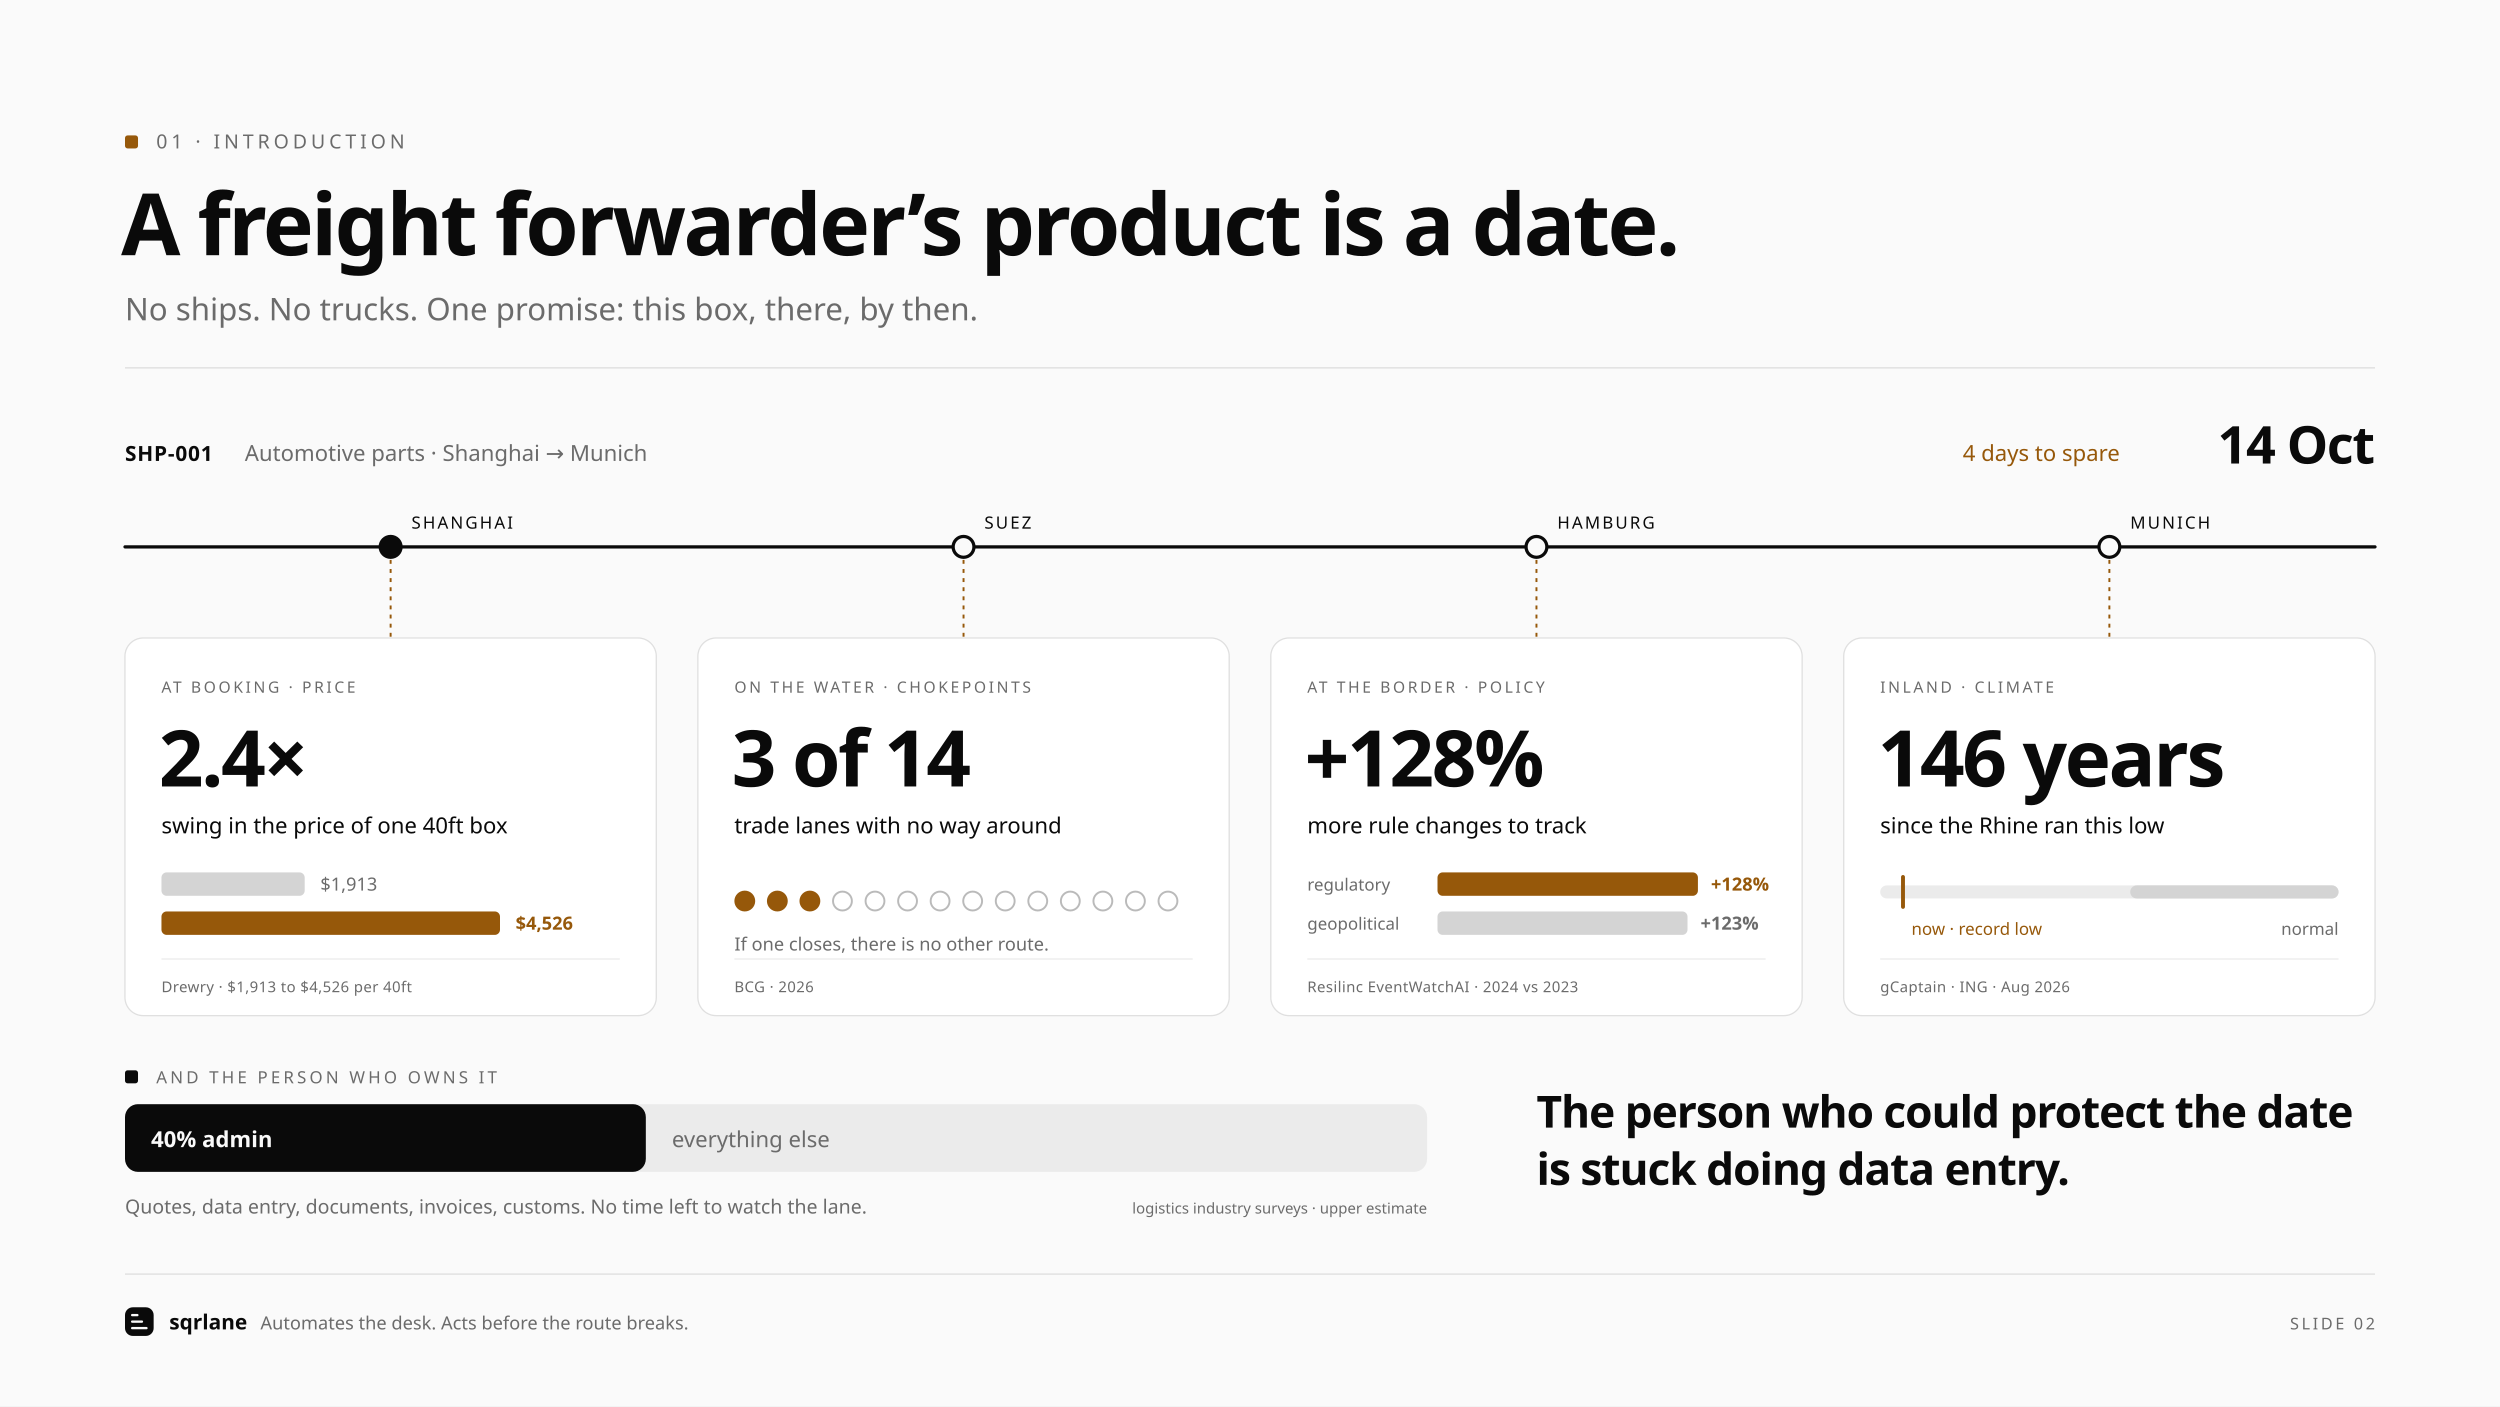
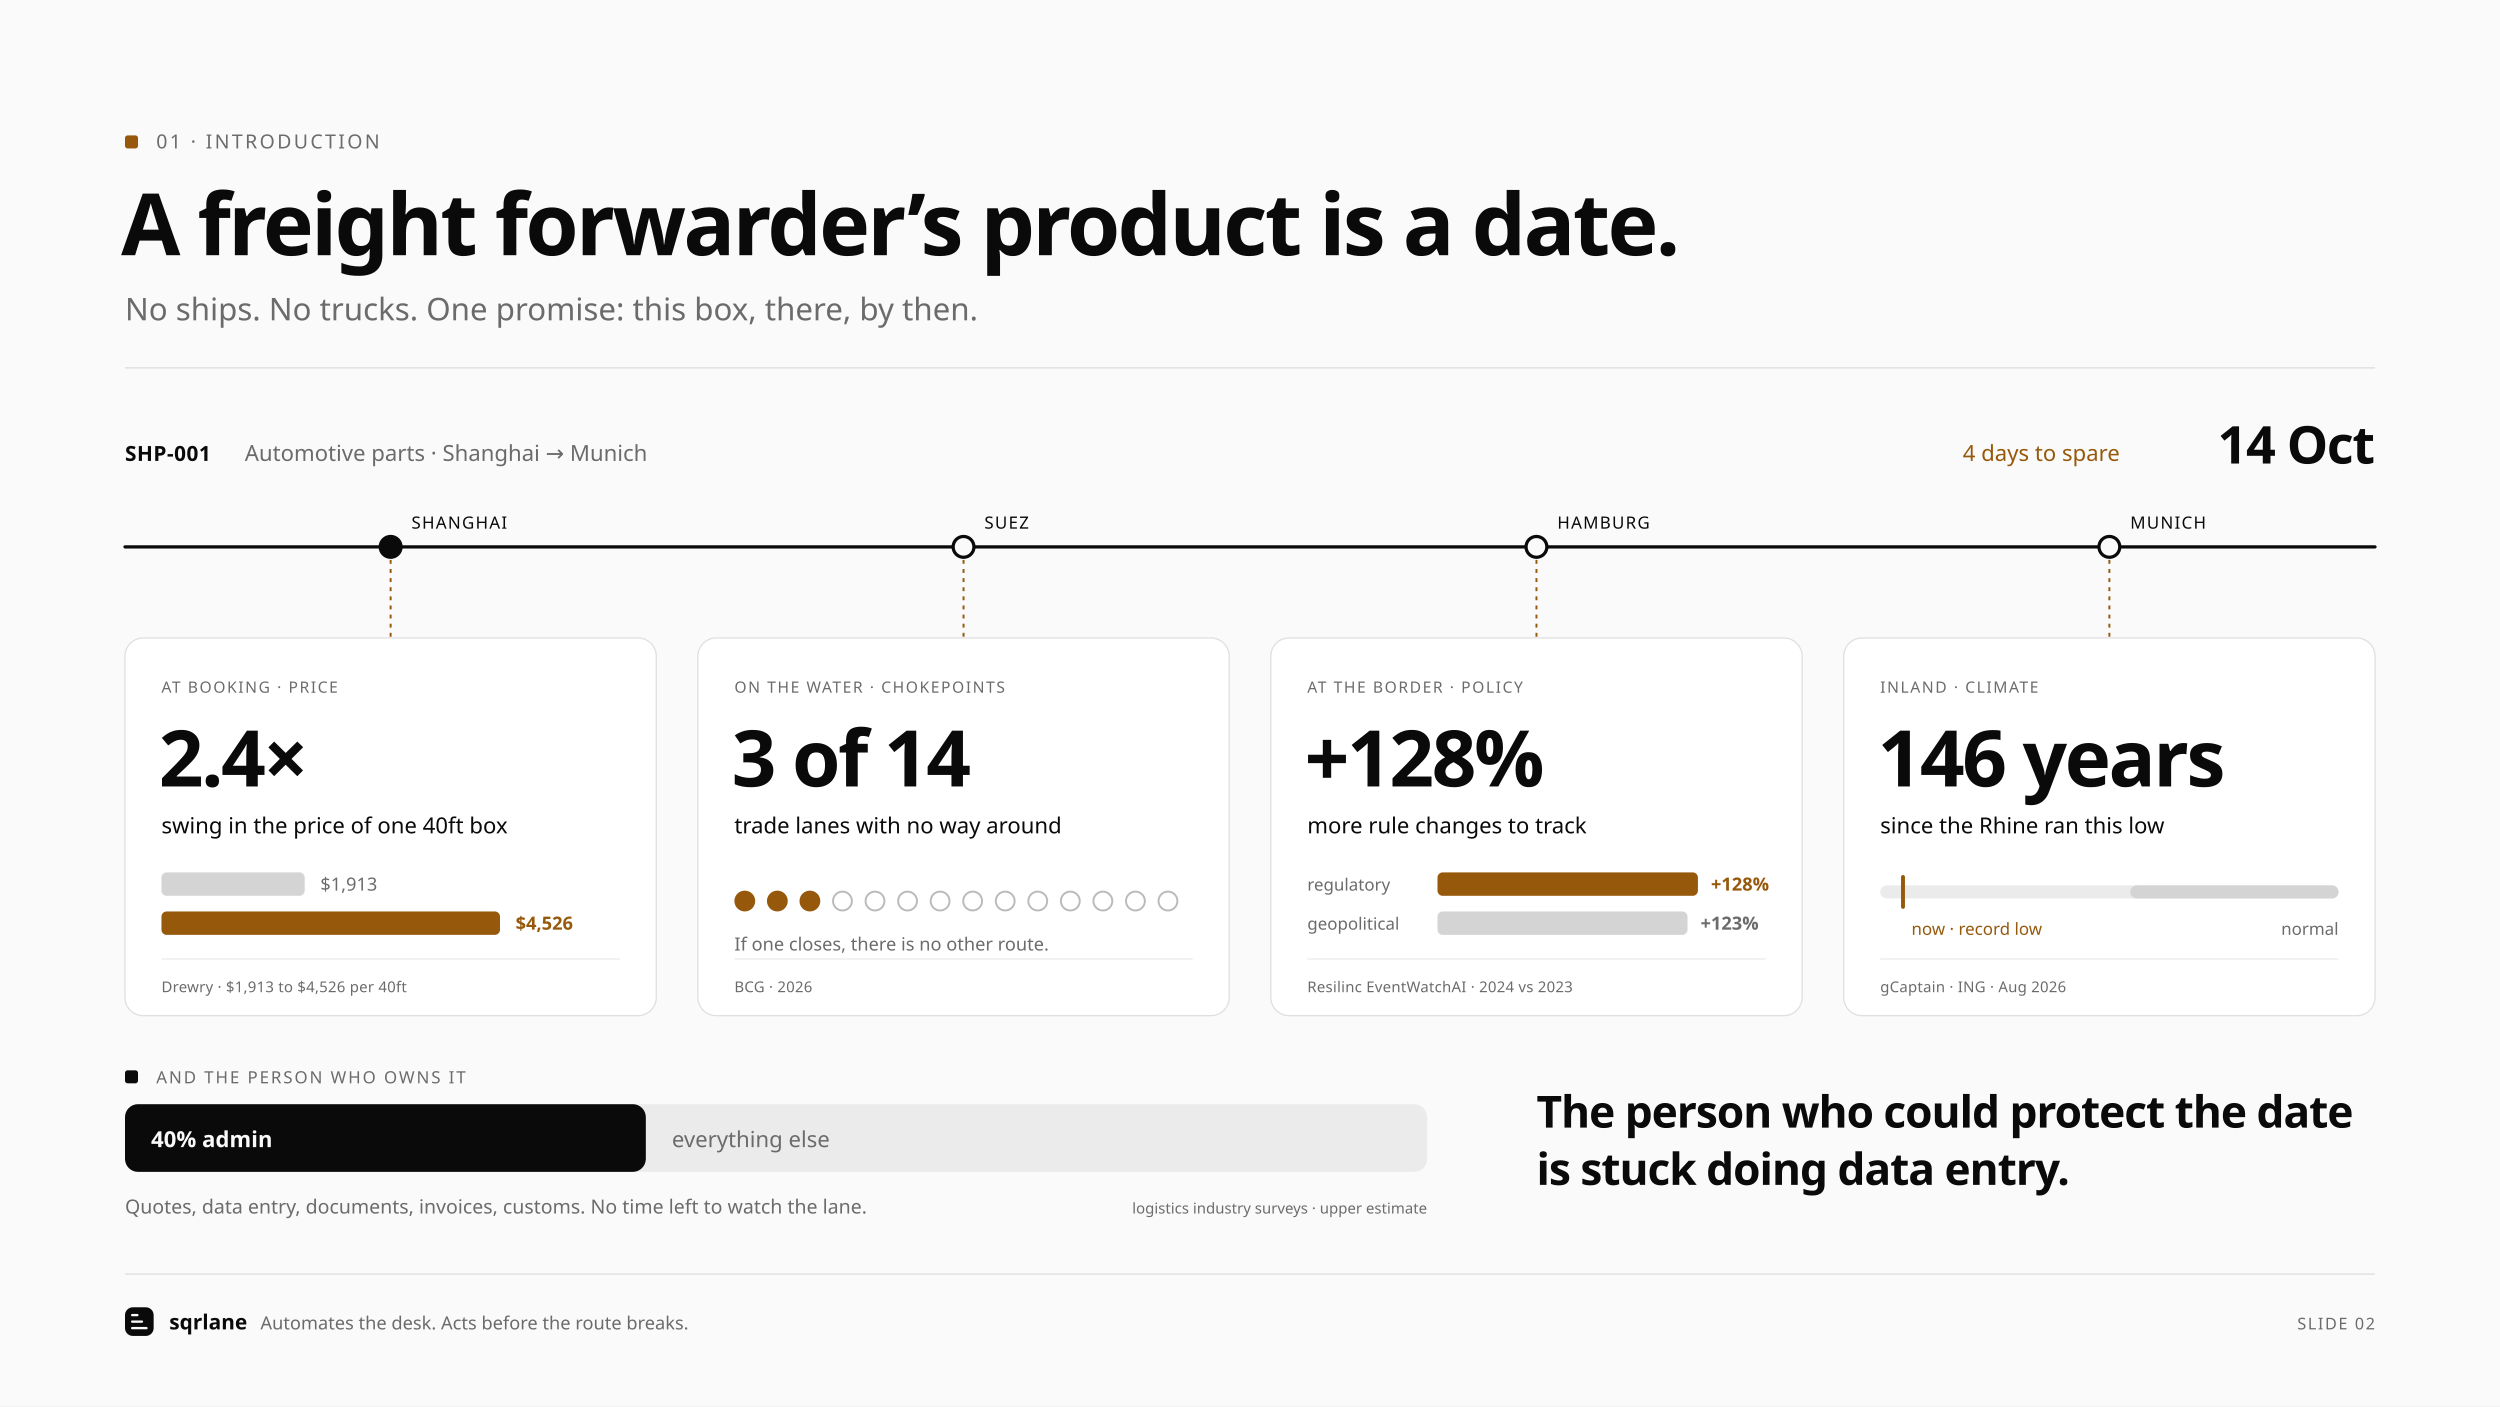
<svg xmlns="http://www.w3.org/2000/svg" width="1920" height="1080" viewBox="0 0 1920 1080">
  <rect id="background" x="0" y="0" width="1920" height="1080" rx="0" fill="#FAFAFA" />
  <g id="header">
    <rect x="96" y="104" width="10" height="10" rx="2" fill="#96580A" />
-     <text x="120" y="114" font-family="Geist Mono" font-size="15" font-weight="500" fill="#6B6B6B" letter-spacing="3">01 · INTRODUCTION</text>
+     <text x="120" y="114" font-family="Geist" font-size="15" font-weight="500" fill="#6B6B6B" letter-spacing="1.8">01 · INTRODUCTION</text>
    <text x="93" y="196" font-family="Geist" font-size="66" font-weight="600" fill="#0A0A0A" letter-spacing="-2">A freight forwarder’s product is a date.</text>
    <text x="96" y="246" font-family="Geist" font-size="24" font-weight="400" fill="#6B6B6B">No ships. No trucks. One promise: this box, there, by then.</text>
    <rect x="96" y="282" width="1728" height="1" rx="0" fill="#0A0A0A" fill-opacity="0.12" />
  </g>
  <g id="the-promise">
-     <text x="96" y="354" font-family="Geist Mono" font-size="16" font-weight="600" fill="#0A0A0A" letter-spacing="0.6">SHP-001</text>
+     <text x="96" y="354" font-family="Geist" font-size="16" font-weight="600" fill="#0A0A0A" letter-spacing="0.36">SHP-001</text>
    <text x="188" y="354" font-family="Geist" font-size="17" font-weight="400" fill="#6B6B6B">Automotive parts · Shanghai → Munich</text>
    <text x="1628" y="354" font-family="Geist" font-size="17" font-weight="500" fill="#96580A" text-anchor="end">4 days to spare</text>
    <text x="1824" y="356" font-family="Geist" font-size="40" font-weight="600" fill="#0A0A0A" text-anchor="end" letter-spacing="-1">14 Oct</text>
    <path id="lane" d="M96 420 H1824" stroke="#0A0A0A" stroke-width="2.5" stroke-linecap="round" fill="none" />
    <g id="stop-shanghai">
      <circle cx="300" cy="420" r="8" fill="#0A0A0A" stroke="#0A0A0A" stroke-width="2.5" />
-       <text x="316" y="406" font-family="Geist Mono" font-size="13" font-weight="500" fill="#0A0A0A" letter-spacing="1.6">SHANGHAI</text>
+       <text x="316" y="406" font-family="Geist" font-size="13" font-weight="500" fill="#0A0A0A" letter-spacing="0.96">SHANGHAI</text>
      <path d="M300 430 V490" stroke="#96580A" stroke-width="1.5" stroke-dasharray="3 4" fill="none" />
    </g>
    <g id="stop-suez">
      <circle cx="740" cy="420" r="8" fill="#FAFAFA" stroke="#0A0A0A" stroke-width="2.5" />
-       <text x="756" y="406" font-family="Geist Mono" font-size="13" font-weight="500" fill="#0A0A0A" letter-spacing="1.6">SUEZ</text>
+       <text x="756" y="406" font-family="Geist" font-size="13" font-weight="500" fill="#0A0A0A" letter-spacing="0.96">SUEZ</text>
      <path d="M740 430 V490" stroke="#96580A" stroke-width="1.5" stroke-dasharray="3 4" fill="none" />
    </g>
    <g id="stop-hamburg">
      <circle cx="1180" cy="420" r="8" fill="#FAFAFA" stroke="#0A0A0A" stroke-width="2.5" />
-       <text x="1196" y="406" font-family="Geist Mono" font-size="13" font-weight="500" fill="#0A0A0A" letter-spacing="1.6">HAMBURG</text>
+       <text x="1196" y="406" font-family="Geist" font-size="13" font-weight="500" fill="#0A0A0A" letter-spacing="0.96">HAMBURG</text>
      <path d="M1180 430 V490" stroke="#96580A" stroke-width="1.5" stroke-dasharray="3 4" fill="none" />
    </g>
    <g id="stop-munich">
      <circle cx="1620" cy="420" r="8" fill="#FAFAFA" stroke="#0A0A0A" stroke-width="2.5" />
-       <text x="1636" y="406" font-family="Geist Mono" font-size="13" font-weight="500" fill="#0A0A0A" letter-spacing="1.6">MUNICH</text>
+       <text x="1636" y="406" font-family="Geist" font-size="13" font-weight="500" fill="#0A0A0A" letter-spacing="0.96">MUNICH</text>
      <path d="M1620 430 V490" stroke="#96580A" stroke-width="1.5" stroke-dasharray="3 4" fill="none" />
    </g>
  </g>
  <g id="threat-price">
    <rect x="96" y="490" width="408" height="290" rx="14" fill="#FFFFFF" stroke="#0A0A0A" stroke-opacity="0.12" />
-     <text x="124" y="532" font-family="Geist Mono" font-size="12" font-weight="500" fill="#6B6B6B" letter-spacing="2">AT BOOKING · PRICE</text>
+     <text x="124" y="532" font-family="Geist" font-size="12" font-weight="500" fill="#6B6B6B" letter-spacing="1.2">AT BOOKING · PRICE</text>
    <text x="122" y="604" font-family="Geist" font-size="60" font-weight="600" fill="#0A0A0A" letter-spacing="-1.8">2.4×</text>
    <text x="124" y="640" font-family="Geist" font-size="17" font-weight="400" fill="#0A0A0A">swing in the price of one 40ft box</text>
    <rect x="124" y="670" width="110" height="18" rx="4" fill="#D4D4D4" />
-     <text x="246" y="684" font-family="Geist Mono" font-size="14" font-weight="500" fill="#6B6B6B">$1,913</text>
+     <text x="246" y="684" font-family="Geist" font-size="14" font-weight="500" fill="#6B6B6B">$1,913</text>
    <rect x="124" y="700" width="260" height="18" rx="4" fill="#96580A" />
-     <text x="396" y="714" font-family="Geist Mono" font-size="14" font-weight="600" fill="#96580A">$4,526</text>
+     <text x="396" y="714" font-family="Geist" font-size="14" font-weight="600" fill="#96580A">$4,526</text>
    <rect x="124" y="736" width="352" height="1" rx="0" fill="#0A0A0A" fill-opacity="0.08" />
-     <text x="124" y="762" font-family="Geist Mono" font-size="11.5" font-weight="500" fill="#6B6B6B" letter-spacing="0.3">Drewry · $1,913 to $4,526 per 40ft</text>
+     <text x="124" y="762" font-family="Geist" font-size="11.5" font-weight="500" fill="#6B6B6B" letter-spacing="0.18">Drewry · $1,913 to $4,526 per 40ft</text>
  </g>
  <g id="threat-chokepoints">
    <rect x="536" y="490" width="408" height="290" rx="14" fill="#FFFFFF" stroke="#0A0A0A" stroke-opacity="0.12" />
-     <text x="564" y="532" font-family="Geist Mono" font-size="12" font-weight="500" fill="#6B6B6B" letter-spacing="2">ON THE WATER · CHOKEPOINTS</text>
+     <text x="564" y="532" font-family="Geist" font-size="12" font-weight="500" fill="#6B6B6B" letter-spacing="1.2">ON THE WATER · CHOKEPOINTS</text>
    <text x="562" y="604" font-family="Geist" font-size="60" font-weight="600" fill="#0A0A0A" letter-spacing="-1.8">3 of 14</text>
    <text x="564" y="640" font-family="Geist" font-size="17" font-weight="400" fill="#0A0A0A">trade lanes with no way around</text>
    <circle cx="572" cy="692" r="8" fill="#96580A" />
    <circle cx="597" cy="692" r="8" fill="#96580A" />
    <circle cx="622" cy="692" r="8" fill="#96580A" />
    <circle cx="647" cy="692" r="7.25" fill="none" stroke="#0A0A0A" stroke-opacity="0.28" stroke-width="1.5" />
    <circle cx="672" cy="692" r="7.25" fill="none" stroke="#0A0A0A" stroke-opacity="0.28" stroke-width="1.5" />
    <circle cx="697" cy="692" r="7.25" fill="none" stroke="#0A0A0A" stroke-opacity="0.28" stroke-width="1.5" />
    <circle cx="722" cy="692" r="7.25" fill="none" stroke="#0A0A0A" stroke-opacity="0.28" stroke-width="1.5" />
    <circle cx="747" cy="692" r="7.25" fill="none" stroke="#0A0A0A" stroke-opacity="0.28" stroke-width="1.5" />
    <circle cx="772" cy="692" r="7.25" fill="none" stroke="#0A0A0A" stroke-opacity="0.28" stroke-width="1.5" />
    <circle cx="797" cy="692" r="7.25" fill="none" stroke="#0A0A0A" stroke-opacity="0.28" stroke-width="1.5" />
    <circle cx="822" cy="692" r="7.25" fill="none" stroke="#0A0A0A" stroke-opacity="0.28" stroke-width="1.5" />
    <circle cx="847" cy="692" r="7.25" fill="none" stroke="#0A0A0A" stroke-opacity="0.28" stroke-width="1.5" />
    <circle cx="872" cy="692" r="7.25" fill="none" stroke="#0A0A0A" stroke-opacity="0.28" stroke-width="1.5" />
    <circle cx="897" cy="692" r="7.25" fill="none" stroke="#0A0A0A" stroke-opacity="0.28" stroke-width="1.5" />
    <text x="564" y="730" font-family="Geist" font-size="14" font-weight="400" fill="#6B6B6B">If one closes, there is no other route.</text>
    <rect x="564" y="736" width="352" height="1" rx="0" fill="#0A0A0A" fill-opacity="0.08" />
-     <text x="564" y="762" font-family="Geist Mono" font-size="11.5" font-weight="500" fill="#6B6B6B" letter-spacing="0.3">BCG · 2026</text>
+     <text x="564" y="762" font-family="Geist" font-size="11.5" font-weight="500" fill="#6B6B6B" letter-spacing="0.18">BCG · 2026</text>
  </g>
  <g id="threat-policy">
    <rect x="976" y="490" width="408" height="290" rx="14" fill="#FFFFFF" stroke="#0A0A0A" stroke-opacity="0.12" />
-     <text x="1004" y="532" font-family="Geist Mono" font-size="12" font-weight="500" fill="#6B6B6B" letter-spacing="2">AT THE BORDER · POLICY</text>
+     <text x="1004" y="532" font-family="Geist" font-size="12" font-weight="500" fill="#6B6B6B" letter-spacing="1.2">AT THE BORDER · POLICY</text>
    <text x="1002" y="604" font-family="Geist" font-size="60" font-weight="600" fill="#0A0A0A" letter-spacing="-1.8">+128%</text>
    <text x="1004" y="640" font-family="Geist" font-size="17" font-weight="400" fill="#0A0A0A">more rule changes to track</text>
    <text x="1004" y="684" font-family="Geist" font-size="13" font-weight="400" fill="#6B6B6B">regulatory</text>
    <rect x="1104" y="670" width="200" height="18" rx="4" fill="#96580A" />
-     <text x="1314" y="684" font-family="Geist Mono" font-size="14" font-weight="600" fill="#96580A">+128%</text>
+     <text x="1314" y="684" font-family="Geist" font-size="14" font-weight="600" fill="#96580A">+128%</text>
    <text x="1004" y="714" font-family="Geist" font-size="13" font-weight="400" fill="#6B6B6B">geopolitical</text>
    <rect x="1104" y="700" width="192" height="18" rx="4" fill="#D4D4D4" />
-     <text x="1306" y="714" font-family="Geist Mono" font-size="14" font-weight="600" fill="#6B6B6B">+123%</text>
+     <text x="1306" y="714" font-family="Geist" font-size="14" font-weight="600" fill="#6B6B6B">+123%</text>
    <rect x="1004" y="736" width="352" height="1" rx="0" fill="#0A0A0A" fill-opacity="0.08" />
-     <text x="1004" y="762" font-family="Geist Mono" font-size="11.5" font-weight="500" fill="#6B6B6B" letter-spacing="0.3">Resilinc EventWatchAI · 2024 vs 2023</text>
+     <text x="1004" y="762" font-family="Geist" font-size="11.5" font-weight="500" fill="#6B6B6B" letter-spacing="0.18">Resilinc EventWatchAI · 2024 vs 2023</text>
  </g>
  <g id="threat-climate">
    <rect x="1416" y="490" width="408" height="290" rx="14" fill="#FFFFFF" stroke="#0A0A0A" stroke-opacity="0.12" />
-     <text x="1444" y="532" font-family="Geist Mono" font-size="12" font-weight="500" fill="#6B6B6B" letter-spacing="2">INLAND · CLIMATE</text>
+     <text x="1444" y="532" font-family="Geist" font-size="12" font-weight="500" fill="#6B6B6B" letter-spacing="1.2">INLAND · CLIMATE</text>
    <text x="1442" y="604" font-family="Geist" font-size="60" font-weight="600" fill="#0A0A0A" letter-spacing="-1.8">146 years</text>
    <text x="1444" y="640" font-family="Geist" font-size="17" font-weight="400" fill="#0A0A0A">since the Rhine ran this low</text>
    <rect x="1444" y="680" width="352" height="10" rx="5" fill="#EBEBEB" />
    <rect x="1636" y="680" width="160" height="10" rx="5" fill="#D4D4D4" />
    <rect x="1460" y="672" width="3" height="26" rx="1.5" fill="#96580A" />
    <text x="1468" y="718" font-family="Geist" font-size="13" font-weight="500" fill="#96580A">now · record low</text>
    <text x="1796" y="718" font-family="Geist" font-size="13" font-weight="400" fill="#6B6B6B" text-anchor="end">normal</text>
    <rect x="1444" y="736" width="352" height="1" rx="0" fill="#0A0A0A" fill-opacity="0.08" />
-     <text x="1444" y="762" font-family="Geist Mono" font-size="11.5" font-weight="500" fill="#6B6B6B" letter-spacing="0.3">gCaptain · ING · Aug 2026</text>
+     <text x="1444" y="762" font-family="Geist" font-size="11.5" font-weight="500" fill="#6B6B6B" letter-spacing="0.18">gCaptain · ING · Aug 2026</text>
  </g>
  <g id="the-desk">
    <rect x="96" y="822" width="10" height="10" rx="2" fill="#0A0A0A" />
-     <text x="120" y="832" font-family="Geist Mono" font-size="13" font-weight="500" fill="#6B6B6B" letter-spacing="2.4">AND THE PERSON WHO OWNS IT</text>
+     <text x="120" y="832" font-family="Geist" font-size="13" font-weight="500" fill="#6B6B6B" letter-spacing="1.44">AND THE PERSON WHO OWNS IT</text>
    <rect x="96" y="848" width="1000" height="52" rx="10" fill="#EBEBEB" />
    <rect x="96" y="848" width="400" height="52" rx="10" fill="#0A0A0A" />
    <text x="116" y="881" font-family="Geist" font-size="17" font-weight="600" fill="#FAFAFA">40% admin</text>
    <text x="516" y="881" font-family="Geist" font-size="17" font-weight="400" fill="#6B6B6B">everything else</text>
    <text x="96" y="932" font-family="Geist" font-size="15" font-weight="400" fill="#6B6B6B">Quotes, data entry, documents, invoices, customs. No time left to watch the lane.</text>
-     <text x="1096" y="932" font-family="Geist Mono" font-size="11.5" font-weight="500" fill="#6B6B6B" text-anchor="end">logistics industry surveys · upper estimate</text>
+     <text x="1096" y="932" font-family="Geist" font-size="11.5" font-weight="500" fill="#6B6B6B" text-anchor="end">logistics industry surveys · upper estimate</text>
    <text x="1180" y="866" font-family="Geist" font-size="34" font-weight="600" fill="#0A0A0A" letter-spacing="-0.8">The person who could protect the date</text>
    <text x="1180" y="910" font-family="Geist" font-size="34" font-weight="600" fill="#0A0A0A" letter-spacing="-0.8">is stuck doing data entry.</text>
  </g>
  <g id="footer">
    <rect x="96" y="978" width="1728" height="1" rx="0" fill="#0A0A0A" fill-opacity="0.12" />
    <rect x="96" y="1004" width="22" height="22" rx="6" fill="#0A0A0A" />
    <path d="M101.5 1020h11 M101.5 1015h7.5 M101.5 1010h4" stroke="#FAFAFA" stroke-width="1.8" stroke-linecap="round" fill="none" />
    <text x="130" y="1021" font-family="Geist" font-size="16" font-weight="600" fill="#0A0A0A">sqrlane</text>
    <text x="200" y="1021" font-family="Geist" font-size="14" font-weight="400" fill="#6B6B6B">Automates the desk. Acts before the route breaks.</text>
-     <text x="1824" y="1021" font-family="Geist Mono" font-size="12.5" font-weight="500" fill="#6B6B6B" text-anchor="end" letter-spacing="2">SLIDE 02</text>
+     <text x="1824" y="1021" font-family="Geist" font-size="12.5" font-weight="500" fill="#6B6B6B" text-anchor="end" letter-spacing="1.2">SLIDE 02</text>
  </g>
</svg>
